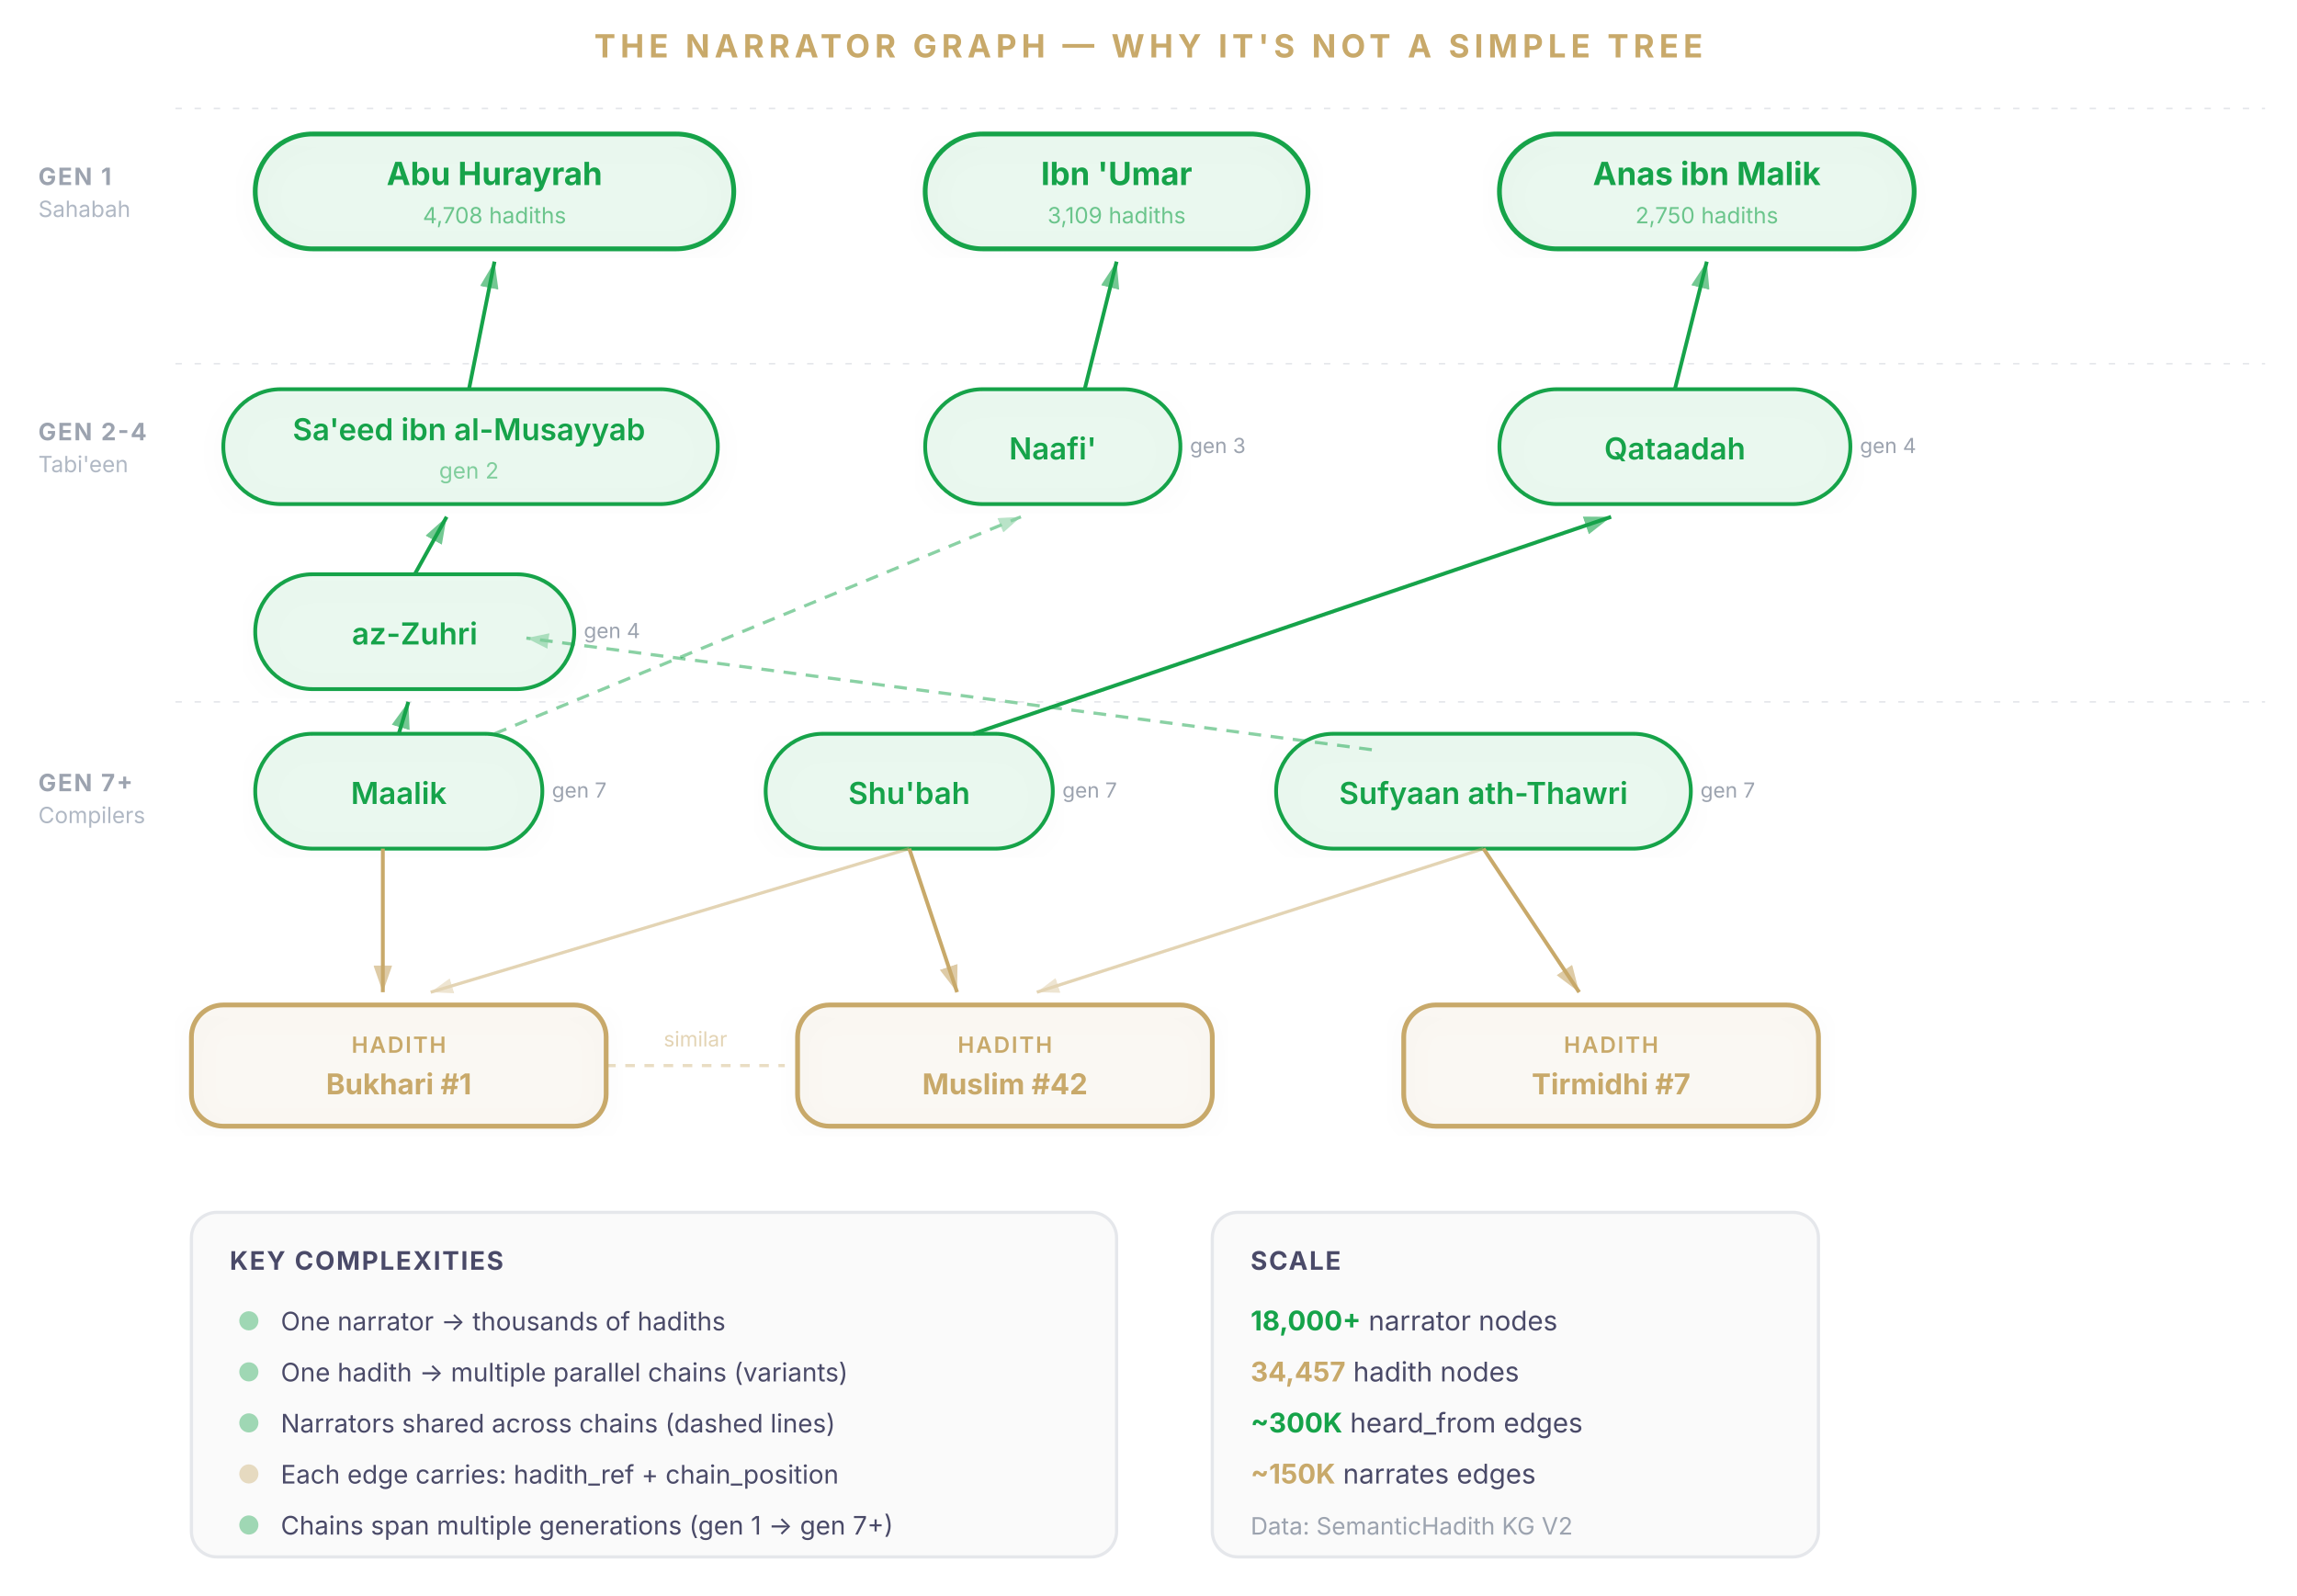
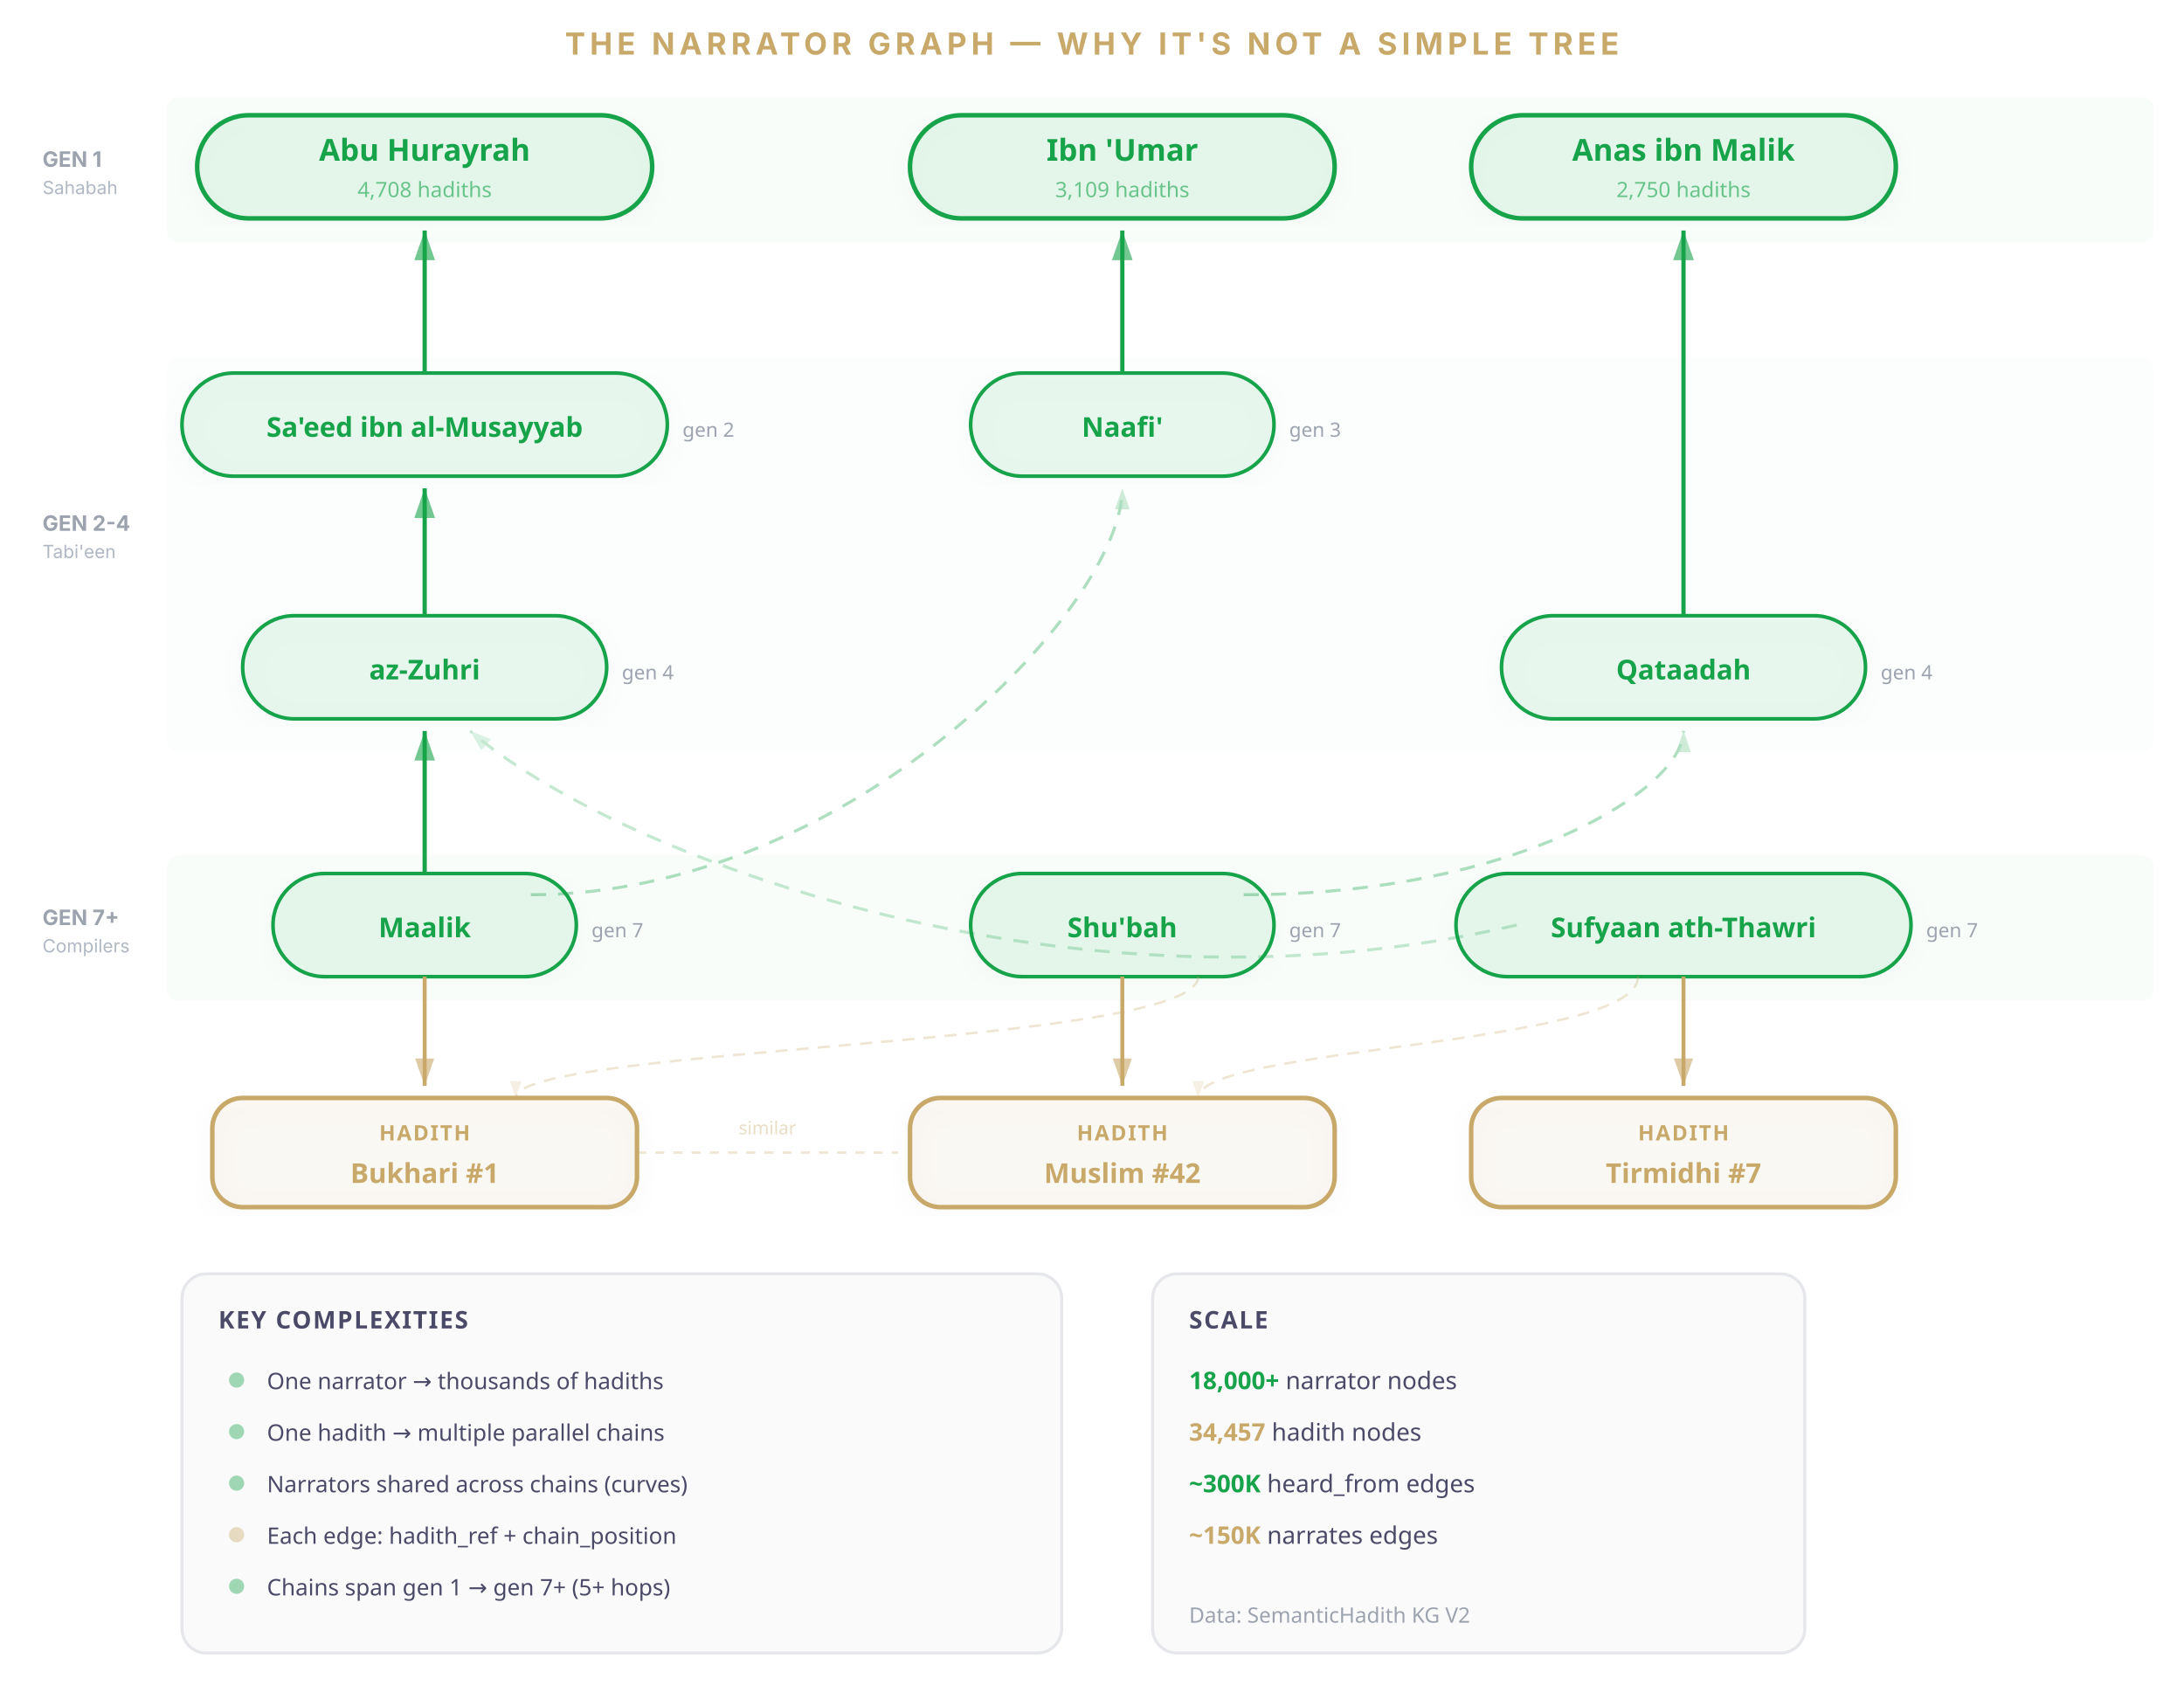
- <svg xmlns="http://www.w3.org/2000/svg" viewBox="0 0 720 500">
+ <svg xmlns="http://www.w3.org/2000/svg" viewBox="0 0 720 560">
  <defs>
    <filter id="shadow" x="-4%" y="-4%" width="108%" height="112%">
      <feDropShadow dx="0" dy="2" stdDeviation="4" flood-color="#000" flood-opacity="0.06" />
    </filter>
    <marker id="ag" viewBox="0 0 10 7" refX="10" refY="3.5" markerWidth="7" markerHeight="5" orient="auto-start-reverse">
      <path d="M 0 0 L 10 3.5 L 0 7 z" fill="#16a34a" opacity="0.6" />
    </marker>
    <marker id="aw" viewBox="0 0 10 7" refX="10" refY="3.5" markerWidth="7" markerHeight="5" orient="auto-start-reverse">
      <path d="M 0 0 L 10 3.5 L 0 7 z" fill="#c8a96a" opacity="0.6" />
    </marker>
  </defs>
  <text x="360" y="18" text-anchor="middle" font-family="system-ui, -apple-system, 'Segoe UI', sans-serif" font-size="10" font-weight="700" letter-spacing="1.5" fill="#c8a96a">THE NARRATOR GRAPH — WHY IT'S NOT A SIMPLE TREE</text>
-   <text x="12" y="58" font-family="system-ui, -apple-system, 'Segoe UI', sans-serif" font-size="7.5" font-weight="700" fill="#9ca3af" letter-spacing="0.5">GEN 1</text>
-   <text x="12" y="68" font-family="system-ui, -apple-system, 'Segoe UI', sans-serif" font-size="7" fill="#b0b8c4">Sahabah</text>
-   <text x="12" y="138" font-family="system-ui, -apple-system, 'Segoe UI', sans-serif" font-size="7.5" font-weight="700" fill="#9ca3af" letter-spacing="0.5">GEN 2-4</text>
-   <text x="12" y="148" font-family="system-ui, -apple-system, 'Segoe UI', sans-serif" font-size="7" fill="#b0b8c4">Tabi'een</text>
-   <text x="12" y="248" font-family="system-ui, -apple-system, 'Segoe UI', sans-serif" font-size="7.5" font-weight="700" fill="#9ca3af" letter-spacing="0.5">GEN 7+</text>
-   <text x="12" y="258" font-family="system-ui, -apple-system, 'Segoe UI', sans-serif" font-size="7" fill="#b0b8c4">Compilers</text>
-   <line x1="55" y1="34" x2="710" y2="34" stroke="#e5e7eb" stroke-width="0.5" stroke-dasharray="2,4" />
-   <line x1="55" y1="114" x2="710" y2="114" stroke="#e5e7eb" stroke-width="0.5" stroke-dasharray="2,4" />
-   <line x1="55" y1="220" x2="710" y2="220" stroke="#e5e7eb" stroke-width="0.5" stroke-dasharray="2,4" />
-   <rect x="80" y="42" width="150" height="36" rx="18" fill="rgba(22,163,74,0.08)" stroke="#16a34a" stroke-width="1.5" filter="url(#shadow)" />
-   <text x="155" y="58" text-anchor="middle" font-family="system-ui, -apple-system, 'Segoe UI', sans-serif" font-size="10" font-weight="700" fill="#16a34a">Abu Hurayrah</text>
-   <text x="155" y="70" text-anchor="middle" font-family="system-ui, -apple-system, 'Segoe UI', sans-serif" font-size="7" fill="#16a34a" opacity="0.6">4,708 hadiths</text>
-   <rect x="290" y="42" width="120" height="36" rx="18" fill="rgba(22,163,74,0.08)" stroke="#16a34a" stroke-width="1.5" filter="url(#shadow)" />
-   <text x="350" y="58" text-anchor="middle" font-family="system-ui, -apple-system, 'Segoe UI', sans-serif" font-size="10" font-weight="700" fill="#16a34a">Ibn 'Umar</text>
-   <text x="350" y="70" text-anchor="middle" font-family="system-ui, -apple-system, 'Segoe UI', sans-serif" font-size="7" fill="#16a34a" opacity="0.6">3,109 hadiths</text>
-   <rect x="470" y="42" width="130" height="36" rx="18" fill="rgba(22,163,74,0.08)" stroke="#16a34a" stroke-width="1.5" filter="url(#shadow)" />
-   <text x="535" y="58" text-anchor="middle" font-family="system-ui, -apple-system, 'Segoe UI', sans-serif" font-size="10" font-weight="700" fill="#16a34a">Anas ibn Malik</text>
-   <text x="535" y="70" text-anchor="middle" font-family="system-ui, -apple-system, 'Segoe UI', sans-serif" font-size="7" fill="#16a34a" opacity="0.6">2,750 hadiths</text>
-   <rect x="70" y="122" width="155" height="36" rx="18" fill="rgba(22,163,74,0.08)" stroke="#16a34a" stroke-width="1.2" filter="url(#shadow)" />
-   <text x="147" y="138" text-anchor="middle" font-family="system-ui, -apple-system, 'Segoe UI', sans-serif" font-size="9.5" font-weight="600" fill="#16a34a">Sa'eed ibn al-Musayyab</text>
-   <text x="147" y="150" text-anchor="middle" font-family="system-ui, -apple-system, 'Segoe UI', sans-serif" font-size="7" fill="#16a34a" opacity="0.5">gen 2</text>
-   <rect x="290" y="122" width="80" height="36" rx="18" fill="rgba(22,163,74,0.08)" stroke="#16a34a" stroke-width="1.2" filter="url(#shadow)" />
-   <text x="330" y="144" text-anchor="middle" font-family="system-ui, -apple-system, 'Segoe UI', sans-serif" font-size="9.5" font-weight="600" fill="#16a34a">Naafi'</text>
-   <rect x="80" y="180" width="100" height="36" rx="18" fill="rgba(22,163,74,0.08)" stroke="#16a34a" stroke-width="1.2" filter="url(#shadow)" />
-   <text x="130" y="202" text-anchor="middle" font-family="system-ui, -apple-system, 'Segoe UI', sans-serif" font-size="9.5" font-weight="600" fill="#16a34a">az-Zuhri</text>
-   <rect x="470" y="122" width="110" height="36" rx="18" fill="rgba(22,163,74,0.08)" stroke="#16a34a" stroke-width="1.2" filter="url(#shadow)" />
-   <text x="525" y="144" text-anchor="middle" font-family="system-ui, -apple-system, 'Segoe UI', sans-serif" font-size="9.5" font-weight="600" fill="#16a34a">Qataadah</text>
-   <text x="183" y="200" font-family="system-ui, -apple-system, 'Segoe UI', sans-serif" font-size="6.5" fill="#9ca3af">gen 4</text>
-   <text x="373" y="142" font-family="system-ui, -apple-system, 'Segoe UI', sans-serif" font-size="6.5" fill="#9ca3af">gen 3</text>
-   <text x="583" y="142" font-family="system-ui, -apple-system, 'Segoe UI', sans-serif" font-size="6.5" fill="#9ca3af">gen 4</text>
-   <rect x="80" y="230" width="90" height="36" rx="18" fill="rgba(22,163,74,0.08)" stroke="#16a34a" stroke-width="1.2" filter="url(#shadow)" />
-   <text x="125" y="252" text-anchor="middle" font-family="system-ui, -apple-system, 'Segoe UI', sans-serif" font-size="9.5" font-weight="600" fill="#16a34a">Maalik</text>
-   <rect x="240" y="230" width="90" height="36" rx="18" fill="rgba(22,163,74,0.08)" stroke="#16a34a" stroke-width="1.2" filter="url(#shadow)" />
-   <text x="285" y="252" text-anchor="middle" font-family="system-ui, -apple-system, 'Segoe UI', sans-serif" font-size="9.5" font-weight="600" fill="#16a34a">Shu'bah</text>
-   <rect x="400" y="230" width="130" height="36" rx="18" fill="rgba(22,163,74,0.08)" stroke="#16a34a" stroke-width="1.2" filter="url(#shadow)" />
-   <text x="465" y="252" text-anchor="middle" font-family="system-ui, -apple-system, 'Segoe UI', sans-serif" font-size="9.5" font-weight="600" fill="#16a34a">Sufyaan ath-Thawri</text>
-   <text x="173" y="250" font-family="system-ui, -apple-system, 'Segoe UI', sans-serif" font-size="6.5" fill="#9ca3af">gen 7</text>
-   <text x="333" y="250" font-family="system-ui, -apple-system, 'Segoe UI', sans-serif" font-size="6.5" fill="#9ca3af">gen 7</text>
-   <text x="533" y="250" font-family="system-ui, -apple-system, 'Segoe UI', sans-serif" font-size="6.5" fill="#9ca3af">gen 7</text>
-   <line x1="147" y1="122" x2="155" y2="82" stroke="#16a34a" stroke-width="1.2" marker-end="url(#ag)" />
-   <line x1="340" y1="122" x2="350" y2="82" stroke="#16a34a" stroke-width="1.2" marker-end="url(#ag)" />
-   <line x1="525" y1="122" x2="535" y2="82" stroke="#16a34a" stroke-width="1.2" marker-end="url(#ag)" />
-   <line x1="130" y1="180" x2="140" y2="162" stroke="#16a34a" stroke-width="1.2" marker-end="url(#ag)" />
-   <line x1="125" y1="230" x2="128" y2="220" stroke="#16a34a" stroke-width="1.2" marker-end="url(#ag)" />
-   <line x1="155" y1="230" x2="320" y2="162" stroke="#16a34a" stroke-width="1" stroke-dasharray="4,3" opacity="0.5" marker-end="url(#ag)" />
-   <line x1="305" y1="230" x2="505" y2="162" stroke="#16a34a" stroke-width="1.2" marker-end="url(#ag)" />
-   <line x1="430" y1="235" x2="165" y2="200" stroke="#16a34a" stroke-width="1" stroke-dasharray="4,3" opacity="0.5" marker-end="url(#ag)" />
-   <rect x="60" y="315" width="130" height="38" rx="10" fill="rgba(200,169,106,0.08)" stroke="#c8a96a" stroke-width="1.5" filter="url(#shadow)" />
-   <text x="125" y="330" text-anchor="middle" font-family="system-ui, -apple-system, 'Segoe UI', sans-serif" font-size="7" font-weight="600" fill="#c8a96a" letter-spacing="0.5">HADITH</text>
-   <text x="125" y="343" text-anchor="middle" font-family="system-ui, -apple-system, 'Segoe UI', sans-serif" font-size="9" font-weight="700" fill="#c8a96a">Bukhari #1</text>
-   <rect x="250" y="315" width="130" height="38" rx="10" fill="rgba(200,169,106,0.08)" stroke="#c8a96a" stroke-width="1.5" filter="url(#shadow)" />
-   <text x="315" y="330" text-anchor="middle" font-family="system-ui, -apple-system, 'Segoe UI', sans-serif" font-size="7" font-weight="600" fill="#c8a96a" letter-spacing="0.5">HADITH</text>
-   <text x="315" y="343" text-anchor="middle" font-family="system-ui, -apple-system, 'Segoe UI', sans-serif" font-size="9" font-weight="700" fill="#c8a96a">Muslim #42</text>
-   <rect x="440" y="315" width="130" height="38" rx="10" fill="rgba(200,169,106,0.08)" stroke="#c8a96a" stroke-width="1.5" filter="url(#shadow)" />
-   <text x="505" y="330" text-anchor="middle" font-family="system-ui, -apple-system, 'Segoe UI', sans-serif" font-size="7" font-weight="600" fill="#c8a96a" letter-spacing="0.5">HADITH</text>
-   <text x="505" y="343" text-anchor="middle" font-family="system-ui, -apple-system, 'Segoe UI', sans-serif" font-size="9" font-weight="700" fill="#c8a96a">Tirmidhi #7</text>
-   <line x1="120" y1="266" x2="120" y2="311" stroke="#c8a96a" stroke-width="1.2" marker-end="url(#aw)" />
-   <line x1="285" y1="266" x2="300" y2="311" stroke="#c8a96a" stroke-width="1.2" marker-end="url(#aw)" />
-   <line x1="285" y1="266" x2="135" y2="311" stroke="#c8a96a" stroke-width="1" opacity="0.5" marker-end="url(#aw)" />
-   <line x1="465" y1="266" x2="495" y2="311" stroke="#c8a96a" stroke-width="1.2" marker-end="url(#aw)" />
-   <line x1="465" y1="266" x2="325" y2="311" stroke="#c8a96a" stroke-width="1" opacity="0.5" marker-end="url(#aw)" />
-   <line x1="190" y1="334" x2="246" y2="334" stroke="#c8a96a" stroke-width="1" stroke-dasharray="3,3" opacity="0.4" />
-   <text x="218" y="328" text-anchor="middle" font-family="system-ui, -apple-system, 'Segoe UI', sans-serif" font-size="6.5" fill="#c8a96a" opacity="0.5">similar</text>
-   <rect x="60" y="380" width="290" height="108" rx="8" fill="#fafafa" stroke="#e5e7eb" stroke-width="1" />
-   <text x="72" y="398" font-family="system-ui, -apple-system, 'Segoe UI', sans-serif" font-size="8" font-weight="700" fill="#4a4a68" letter-spacing="0.5">KEY COMPLEXITIES</text>
-   <circle cx="78" cy="414" r="3" fill="#16a34a" opacity="0.4" />
-   <text x="88" y="417" font-family="system-ui, -apple-system, 'Segoe UI', sans-serif" font-size="8" fill="#4a4a68">One narrator → thousands of hadiths</text>
-   <circle cx="78" cy="430" r="3" fill="#16a34a" opacity="0.4" />
-   <text x="88" y="433" font-family="system-ui, -apple-system, 'Segoe UI', sans-serif" font-size="8" fill="#4a4a68">One hadith → multiple parallel chains (variants)</text>
-   <circle cx="78" cy="446" r="3" fill="#16a34a" opacity="0.4" />
-   <text x="88" y="449" font-family="system-ui, -apple-system, 'Segoe UI', sans-serif" font-size="8" fill="#4a4a68">Narrators shared across chains (dashed lines)</text>
-   <circle cx="78" cy="462" r="3" fill="#c8a96a" opacity="0.4" />
-   <text x="88" y="465" font-family="system-ui, -apple-system, 'Segoe UI', sans-serif" font-size="8" fill="#4a4a68">Each edge carries: hadith_ref + chain_position</text>
-   <circle cx="78" cy="478" r="3" fill="#16a34a" opacity="0.4" />
-   <text x="88" y="481" font-family="system-ui, -apple-system, 'Segoe UI', sans-serif" font-size="8" fill="#4a4a68">Chains span multiple generations (gen 1 → gen 7+)</text>
-   <rect x="380" y="380" width="190" height="108" rx="8" fill="#fafafa" stroke="#e5e7eb" stroke-width="1" />
-   <text x="392" y="398" font-family="system-ui, -apple-system, 'Segoe UI', sans-serif" font-size="8" font-weight="700" fill="#4a4a68" letter-spacing="0.5">SCALE</text>
-   <text x="392" y="417" font-family="system-ui, -apple-system, 'Segoe UI', sans-serif" font-size="8.5" fill="#4a4a68">
+   <rect x="55" y="32" width="655" height="48" rx="4" fill="rgba(22,163,74,0.025)" />
+   <rect x="55" y="118" width="655" height="130" rx="4" fill="rgba(22,163,74,0.015)" />
+   <rect x="55" y="282" width="655" height="48" rx="4" fill="rgba(22,163,74,0.025)" />
+   <text x="14" y="55" font-family="system-ui, -apple-system, 'Segoe UI', sans-serif" font-size="7" font-weight="700" fill="#9ca3af">GEN 1</text>
+   <text x="14" y="64" font-family="system-ui, -apple-system, 'Segoe UI', sans-serif" font-size="6" fill="#b0b8c4">Sahabah</text>
+   <text x="14" y="175" font-family="system-ui, -apple-system, 'Segoe UI', sans-serif" font-size="7" font-weight="700" fill="#9ca3af">GEN 2-4</text>
+   <text x="14" y="184" font-family="system-ui, -apple-system, 'Segoe UI', sans-serif" font-size="6" fill="#b0b8c4">Tabi'een</text>
+   <text x="14" y="305" font-family="system-ui, -apple-system, 'Segoe UI', sans-serif" font-size="7" font-weight="700" fill="#9ca3af">GEN 7+</text>
+   <text x="14" y="314" font-family="system-ui, -apple-system, 'Segoe UI', sans-serif" font-size="6" fill="#b0b8c4">Compilers</text>
+   <rect x="65" y="38" width="150" height="34" rx="17" fill="rgba(22,163,74,0.08)" stroke="#16a34a" stroke-width="1.5" filter="url(#shadow)" />
+   <text x="140" y="53" text-anchor="middle" font-family="system-ui, sans-serif" font-size="10" font-weight="700" fill="#16a34a">Abu Hurayrah</text>
+   <text x="140" y="65" text-anchor="middle" font-family="system-ui, sans-serif" font-size="7" fill="#16a34a" opacity="0.6">4,708 hadiths</text>
+   <rect x="300" y="38" width="140" height="34" rx="17" fill="rgba(22,163,74,0.08)" stroke="#16a34a" stroke-width="1.5" filter="url(#shadow)" />
+   <text x="370" y="53" text-anchor="middle" font-family="system-ui, sans-serif" font-size="10" font-weight="700" fill="#16a34a">Ibn 'Umar</text>
+   <text x="370" y="65" text-anchor="middle" font-family="system-ui, sans-serif" font-size="7" fill="#16a34a" opacity="0.6">3,109 hadiths</text>
+   <rect x="485" y="38" width="140" height="34" rx="17" fill="rgba(22,163,74,0.08)" stroke="#16a34a" stroke-width="1.5" filter="url(#shadow)" />
+   <text x="555" y="53" text-anchor="middle" font-family="system-ui, sans-serif" font-size="10" font-weight="700" fill="#16a34a">Anas ibn Malik</text>
+   <text x="555" y="65" text-anchor="middle" font-family="system-ui, sans-serif" font-size="7" fill="#16a34a" opacity="0.6">2,750 hadiths</text>
+   <rect x="60" y="123" width="160" height="34" rx="17" fill="rgba(22,163,74,0.08)" stroke="#16a34a" stroke-width="1.2" filter="url(#shadow)" />
+   <text x="140" y="144" text-anchor="middle" font-family="system-ui, sans-serif" font-size="9" font-weight="600" fill="#16a34a">Sa'eed ibn al-Musayyab</text>
+   <text x="225" y="144" font-family="system-ui, sans-serif" font-size="6.5" fill="#9ca3af">gen 2</text>
+   <rect x="320" y="123" width="100" height="34" rx="17" fill="rgba(22,163,74,0.08)" stroke="#16a34a" stroke-width="1.2" filter="url(#shadow)" />
+   <text x="370" y="144" text-anchor="middle" font-family="system-ui, sans-serif" font-size="9" font-weight="600" fill="#16a34a">Naafi'</text>
+   <text x="425" y="144" font-family="system-ui, sans-serif" font-size="6.5" fill="#9ca3af">gen 3</text>
+   <rect x="80" y="203" width="120" height="34" rx="17" fill="rgba(22,163,74,0.08)" stroke="#16a34a" stroke-width="1.2" filter="url(#shadow)" />
+   <text x="140" y="224" text-anchor="middle" font-family="system-ui, sans-serif" font-size="9" font-weight="600" fill="#16a34a">az-Zuhri</text>
+   <text x="205" y="224" font-family="system-ui, sans-serif" font-size="6.5" fill="#9ca3af">gen 4</text>
+   <rect x="495" y="203" width="120" height="34" rx="17" fill="rgba(22,163,74,0.08)" stroke="#16a34a" stroke-width="1.2" filter="url(#shadow)" />
+   <text x="555" y="224" text-anchor="middle" font-family="system-ui, sans-serif" font-size="9" font-weight="600" fill="#16a34a">Qataadah</text>
+   <text x="620" y="224" font-family="system-ui, sans-serif" font-size="6.5" fill="#9ca3af">gen 4</text>
+   <rect x="90" y="288" width="100" height="34" rx="17" fill="rgba(22,163,74,0.08)" stroke="#16a34a" stroke-width="1.2" filter="url(#shadow)" />
+   <text x="140" y="309" text-anchor="middle" font-family="system-ui, sans-serif" font-size="9" font-weight="600" fill="#16a34a">Maalik</text>
+   <text x="195" y="309" font-family="system-ui, sans-serif" font-size="6.5" fill="#9ca3af">gen 7</text>
+   <rect x="320" y="288" width="100" height="34" rx="17" fill="rgba(22,163,74,0.08)" stroke="#16a34a" stroke-width="1.2" filter="url(#shadow)" />
+   <text x="370" y="309" text-anchor="middle" font-family="system-ui, sans-serif" font-size="9" font-weight="600" fill="#16a34a">Shu'bah</text>
+   <text x="425" y="309" font-family="system-ui, sans-serif" font-size="6.5" fill="#9ca3af">gen 7</text>
+   <rect x="480" y="288" width="150" height="34" rx="17" fill="rgba(22,163,74,0.08)" stroke="#16a34a" stroke-width="1.2" filter="url(#shadow)" />
+   <text x="555" y="309" text-anchor="middle" font-family="system-ui, sans-serif" font-size="9" font-weight="600" fill="#16a34a">Sufyaan ath-Thawri</text>
+   <text x="635" y="309" font-family="system-ui, sans-serif" font-size="6.5" fill="#9ca3af">gen 7</text>
+   <line x1="140" y1="123" x2="140" y2="76" stroke="#16a34a" stroke-width="1.4" marker-end="url(#ag)" />
+   <line x1="370" y1="123" x2="370" y2="76" stroke="#16a34a" stroke-width="1.4" marker-end="url(#ag)" />
+   <line x1="140" y1="203" x2="140" y2="161" stroke="#16a34a" stroke-width="1.4" marker-end="url(#ag)" />
+   <line x1="555" y1="203" x2="555" y2="76" stroke="#16a34a" stroke-width="1.4" marker-end="url(#ag)" />
+   <line x1="140" y1="288" x2="140" y2="241" stroke="#16a34a" stroke-width="1.4" marker-end="url(#ag)" />
+   <path d="M 175 295 C 280 295, 370 200, 370 161" stroke="#16a34a" stroke-width="1" stroke-dasharray="5,4" fill="none" opacity="0.35" marker-end="url(#ag)" />
+   <path d="M 410 295 C 500 295, 555 260, 555 241" stroke="#16a34a" stroke-width="1" stroke-dasharray="5,4" fill="none" opacity="0.35" marker-end="url(#ag)" />
+   <path d="M 500 305 C 350 340, 200 280, 155 241" stroke="#16a34a" stroke-width="1" stroke-dasharray="5,4" fill="none" opacity="0.25" marker-end="url(#ag)" />
+   <rect x="70" y="362" width="140" height="36" rx="10" fill="rgba(200,169,106,0.08)" stroke="#c8a96a" stroke-width="1.5" filter="url(#shadow)" />
+   <text x="140" y="376" text-anchor="middle" font-family="system-ui, sans-serif" font-size="7" font-weight="600" fill="#c8a96a" letter-spacing="0.5">HADITH</text>
+   <text x="140" y="390" text-anchor="middle" font-family="system-ui, sans-serif" font-size="9" font-weight="700" fill="#c8a96a">Bukhari #1</text>
+   <rect x="300" y="362" width="140" height="36" rx="10" fill="rgba(200,169,106,0.08)" stroke="#c8a96a" stroke-width="1.5" filter="url(#shadow)" />
+   <text x="370" y="376" text-anchor="middle" font-family="system-ui, sans-serif" font-size="7" font-weight="600" fill="#c8a96a" letter-spacing="0.5">HADITH</text>
+   <text x="370" y="390" text-anchor="middle" font-family="system-ui, sans-serif" font-size="9" font-weight="700" fill="#c8a96a">Muslim #42</text>
+   <rect x="485" y="362" width="140" height="36" rx="10" fill="rgba(200,169,106,0.08)" stroke="#c8a96a" stroke-width="1.5" filter="url(#shadow)" />
+   <text x="555" y="376" text-anchor="middle" font-family="system-ui, sans-serif" font-size="7" font-weight="600" fill="#c8a96a" letter-spacing="0.5">HADITH</text>
+   <text x="555" y="390" text-anchor="middle" font-family="system-ui, sans-serif" font-size="9" font-weight="700" fill="#c8a96a">Tirmidhi #7</text>
+   <line x1="140" y1="322" x2="140" y2="358" stroke="#c8a96a" stroke-width="1.3" marker-end="url(#aw)" />
+   <line x1="370" y1="322" x2="370" y2="358" stroke="#c8a96a" stroke-width="1.3" marker-end="url(#aw)" />
+   <line x1="555" y1="322" x2="555" y2="358" stroke="#c8a96a" stroke-width="1.3" marker-end="url(#aw)" />
+   <path d="M 395 322 C 395 345, 170 345, 170 362" stroke="#c8a96a" stroke-width="0.8" stroke-dasharray="4,3" fill="none" opacity="0.3" marker-end="url(#aw)" />
+   <path d="M 540 322 C 540 345, 395 345, 395 362" stroke="#c8a96a" stroke-width="0.8" stroke-dasharray="4,3" fill="none" opacity="0.3" marker-end="url(#aw)" />
+   <line x1="210" y1="380" x2="296" y2="380" stroke="#c8a96a" stroke-width="0.8" stroke-dasharray="3,3" opacity="0.3" />
+   <text x="253" y="374" text-anchor="middle" font-family="system-ui, sans-serif" font-size="6" fill="#c8a96a" opacity="0.4">similar</text>
+   <rect x="60" y="420" width="290" height="125" rx="8" fill="#fafafa" stroke="#e5e7eb" stroke-width="1" />
+   <text x="72" y="438" font-family="system-ui, sans-serif" font-size="8" font-weight="700" fill="#4a4a68" letter-spacing="0.5">KEY COMPLEXITIES</text>
+   <circle cx="78" cy="455" r="2.5" fill="#16a34a" opacity="0.4" />
+   <text x="88" y="458" font-family="system-ui, sans-serif" font-size="7.5" fill="#4a4a68">One narrator → thousands of hadiths</text>
+   <circle cx="78" cy="472" r="2.5" fill="#16a34a" opacity="0.4" />
+   <text x="88" y="475" font-family="system-ui, sans-serif" font-size="7.5" fill="#4a4a68">One hadith → multiple parallel chains</text>
+   <circle cx="78" cy="489" r="2.5" fill="#16a34a" opacity="0.4" />
+   <text x="88" y="492" font-family="system-ui, sans-serif" font-size="7.5" fill="#4a4a68">Narrators shared across chains (curves)</text>
+   <circle cx="78" cy="506" r="2.5" fill="#c8a96a" opacity="0.4" />
+   <text x="88" y="509" font-family="system-ui, sans-serif" font-size="7.5" fill="#4a4a68">Each edge: hadith_ref + chain_position</text>
+   <circle cx="78" cy="523" r="2.5" fill="#16a34a" opacity="0.4" />
+   <text x="88" y="526" font-family="system-ui, sans-serif" font-size="7.5" fill="#4a4a68">Chains span gen 1 → gen 7+ (5+ hops)</text>
+   <rect x="380" y="420" width="215" height="125" rx="8" fill="#fafafa" stroke="#e5e7eb" stroke-width="1" />
+   <text x="392" y="438" font-family="system-ui, sans-serif" font-size="8" font-weight="700" fill="#4a4a68" letter-spacing="0.5">SCALE</text>
+   <text x="392" y="458" font-family="system-ui, sans-serif" font-size="8" fill="#4a4a68">
    <tspan font-weight="700" fill="#16a34a">18,000+</tspan> narrator nodes</text>
-   <text x="392" y="433" font-family="system-ui, -apple-system, 'Segoe UI', sans-serif" font-size="8.5" fill="#4a4a68">
+   <text x="392" y="475" font-family="system-ui, sans-serif" font-size="8" fill="#4a4a68">
    <tspan font-weight="700" fill="#c8a96a">34,457</tspan> hadith nodes</text>
-   <text x="392" y="449" font-family="system-ui, -apple-system, 'Segoe UI', sans-serif" font-size="8.5" fill="#4a4a68">
+   <text x="392" y="492" font-family="system-ui, sans-serif" font-size="8" fill="#4a4a68">
    <tspan font-weight="700" fill="#16a34a">~300K</tspan> heard_from edges</text>
-   <text x="392" y="465" font-family="system-ui, -apple-system, 'Segoe UI', sans-serif" font-size="8.5" fill="#4a4a68">
+   <text x="392" y="509" font-family="system-ui, sans-serif" font-size="8" fill="#4a4a68">
    <tspan font-weight="700" fill="#c8a96a">~150K</tspan> narrates edges</text>
-   <text x="392" y="481" font-family="system-ui, -apple-system, 'Segoe UI', sans-serif" font-size="7.5" fill="#9ca3af">Data: SemanticHadith KG V2</text>
+   <text x="392" y="535" font-family="system-ui, sans-serif" font-size="7" fill="#9ca3af">Data: SemanticHadith KG V2</text>
</svg>
